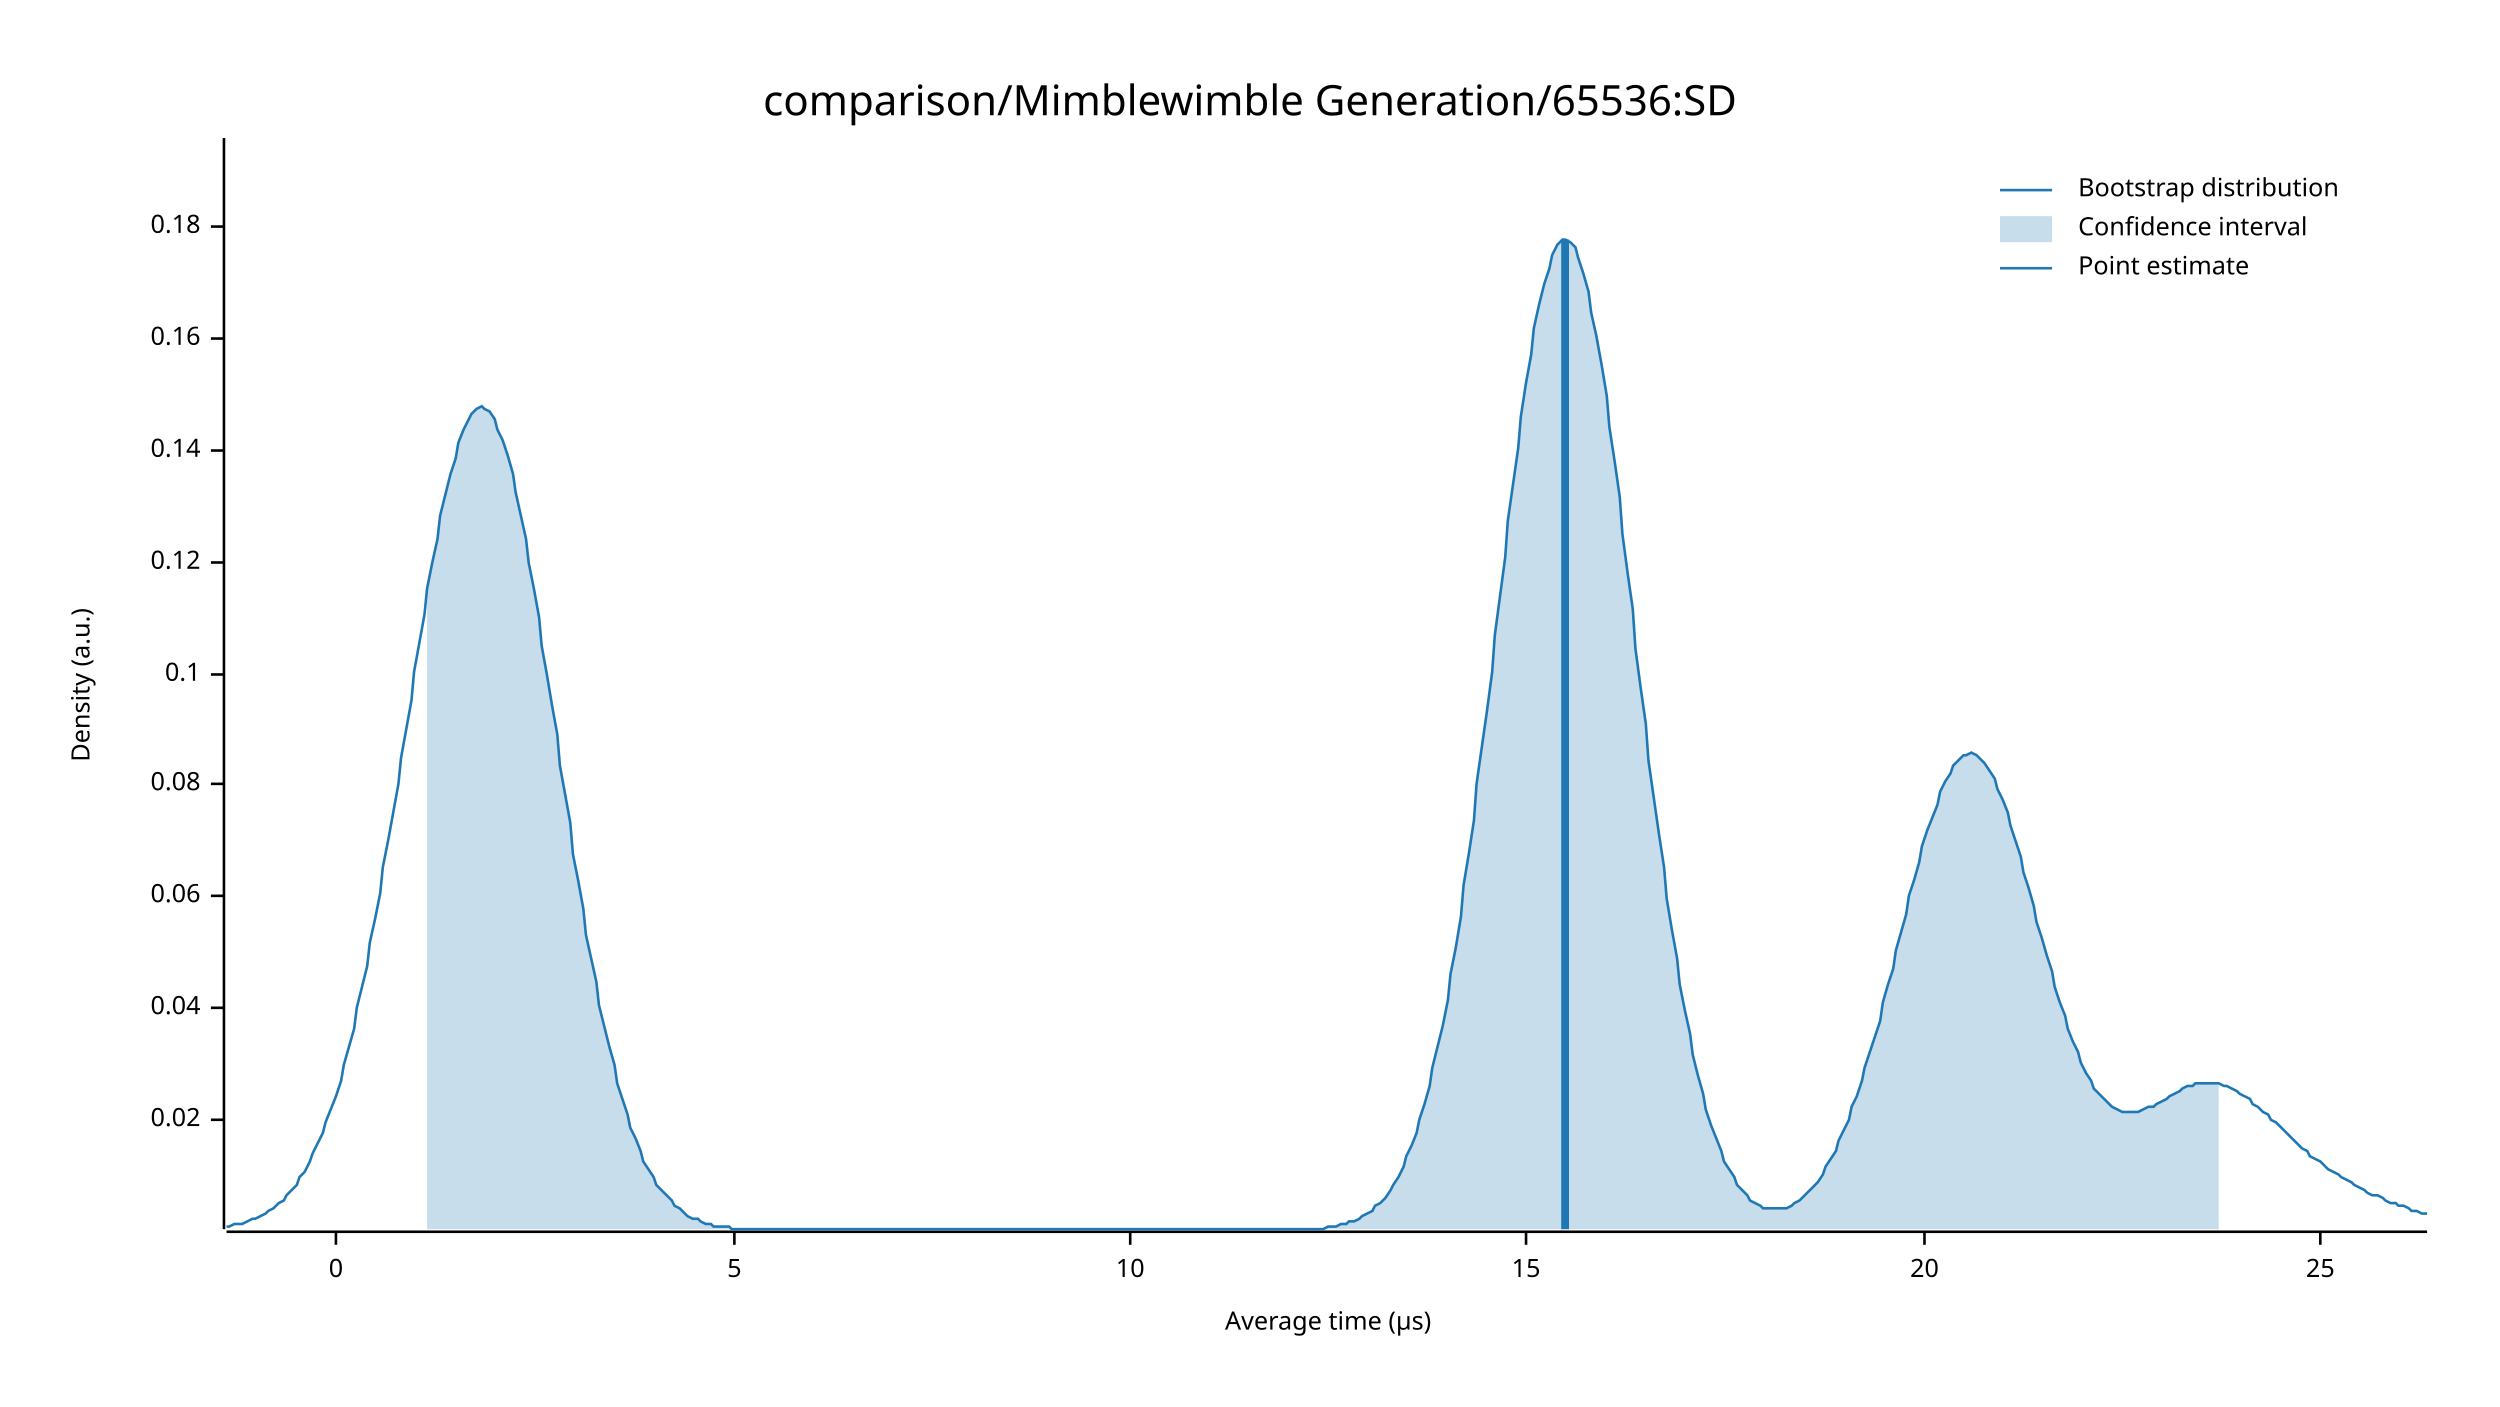
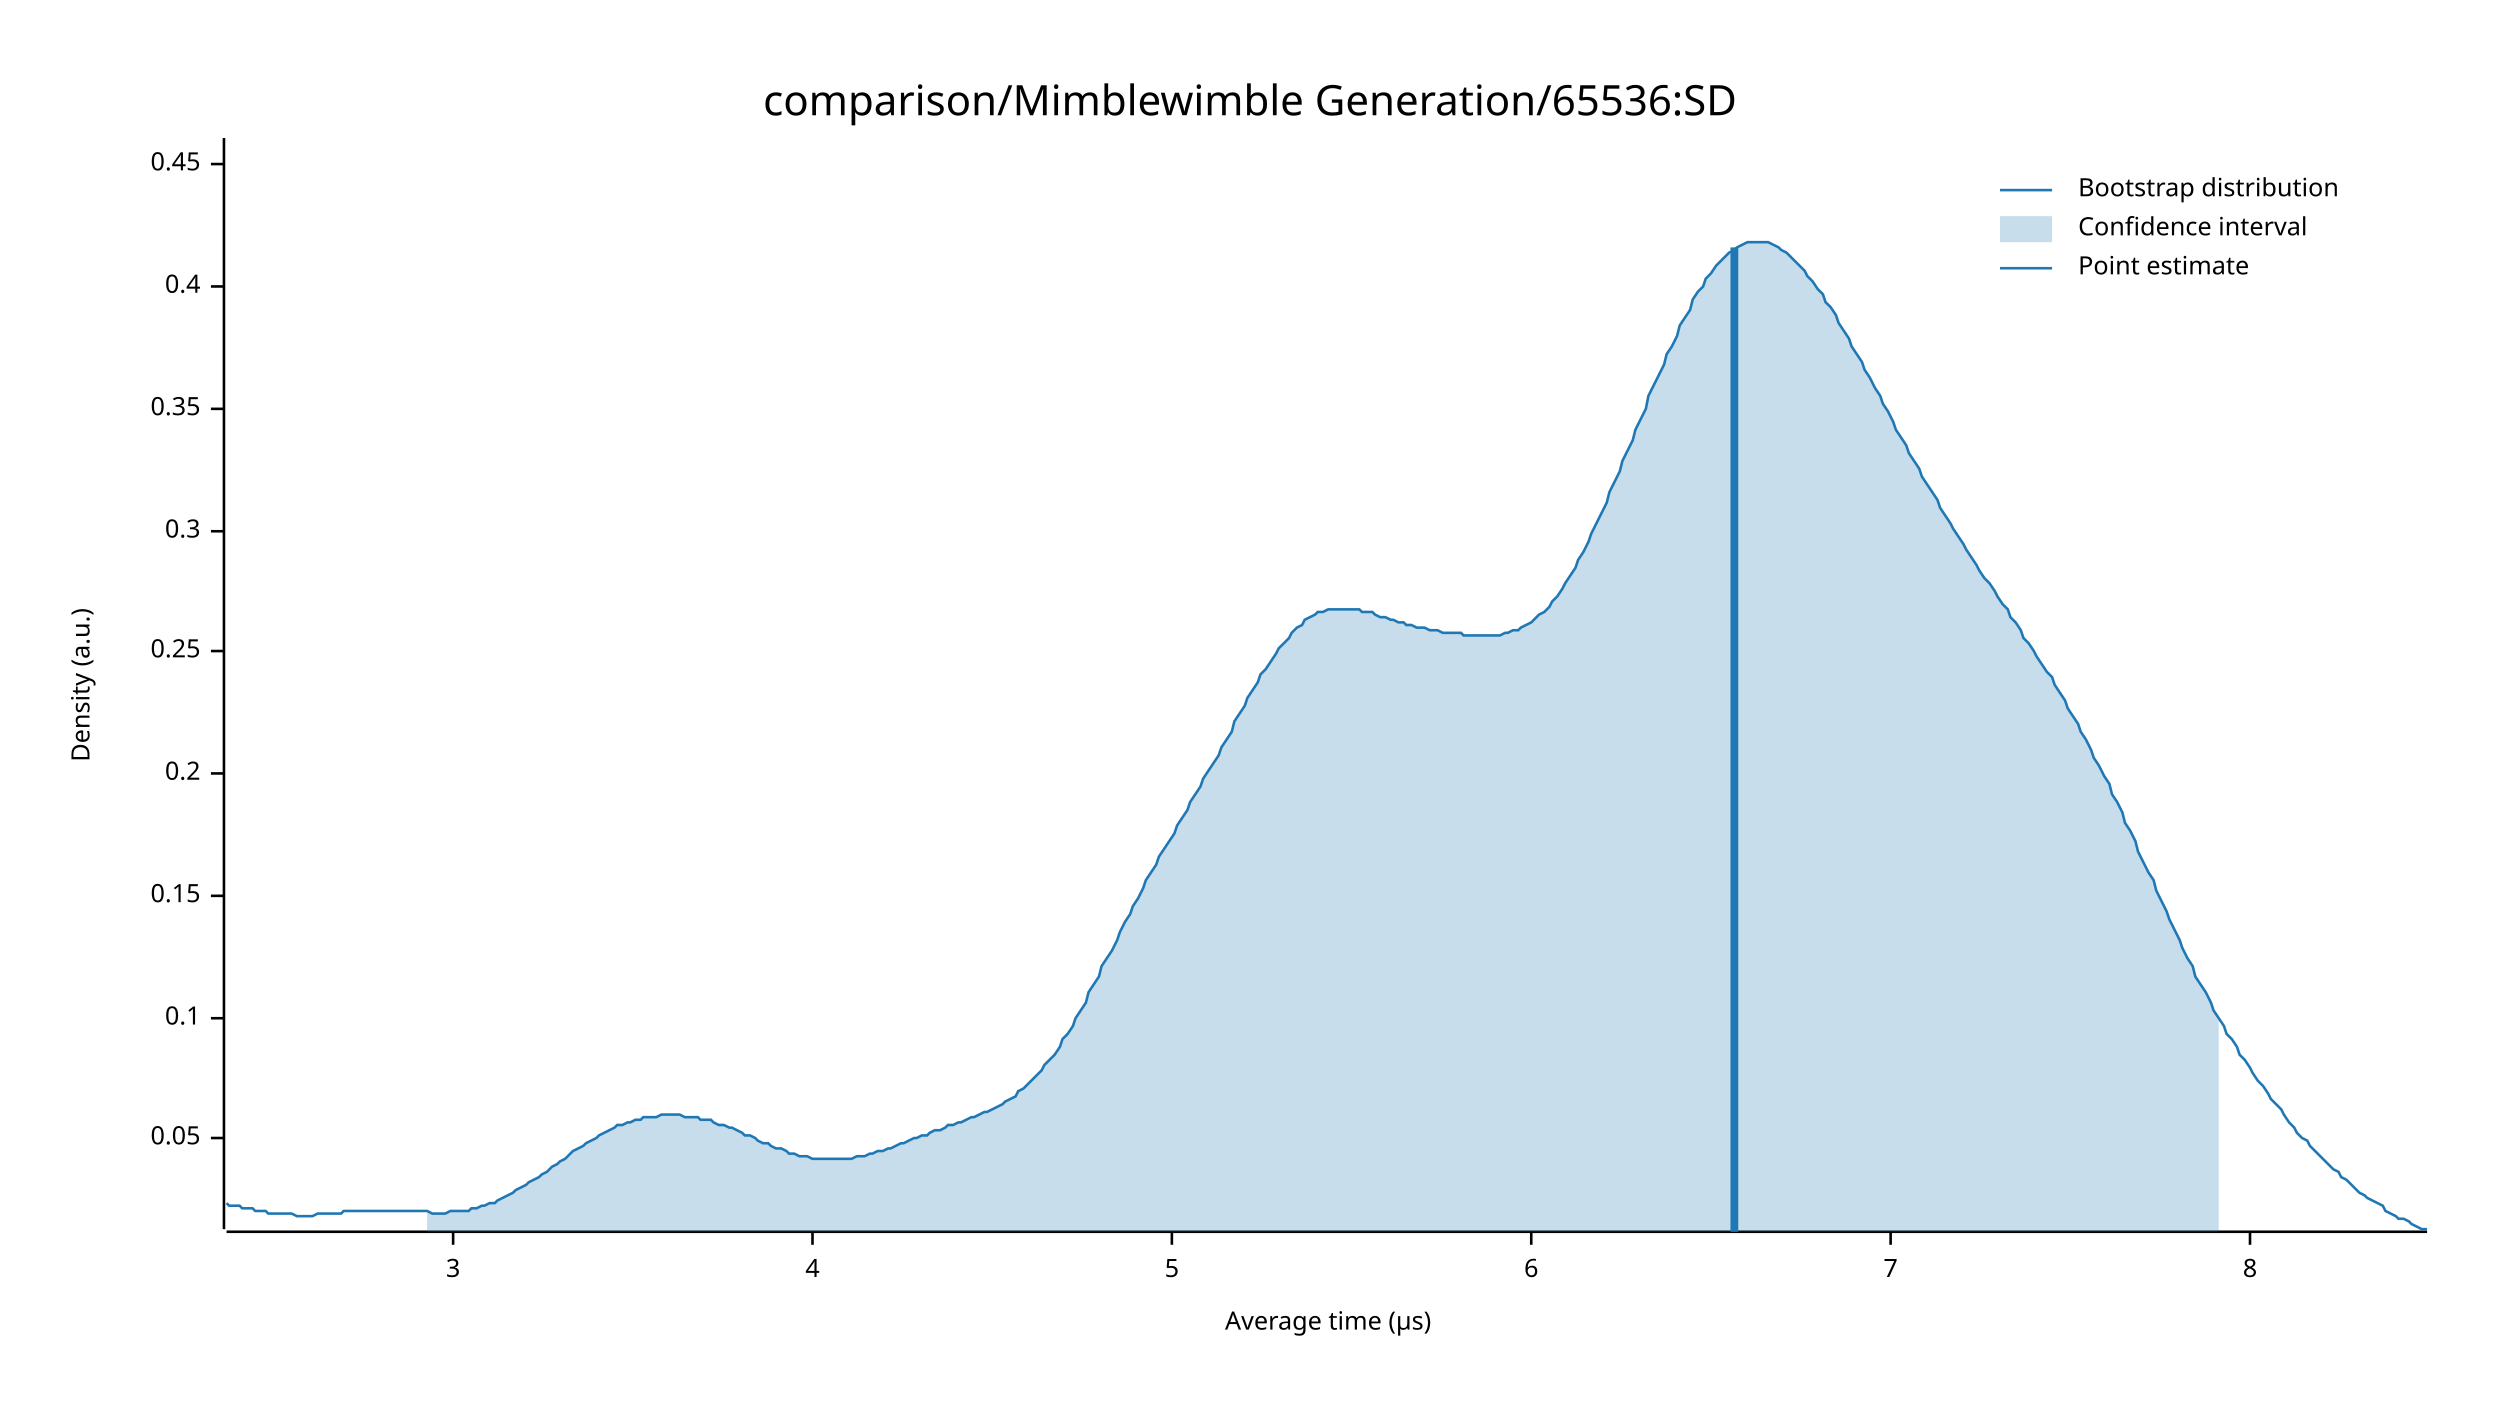
<svg xmlns="http://www.w3.org/2000/svg" width="960" height="540" viewBox="0 0 960 540">
  <text x="480" y="32" dy="0.76em" text-anchor="middle" font-family="sans-serif" font-size="16.129" opacity="1" fill="#000000">
comparison/Mimblewimble Generation/65536:SD
</text>
  <text x="27" y="263" dy="0.76em" text-anchor="middle" font-family="sans-serif" font-size="9.677" opacity="1" fill="#000000" transform="rotate(270, 27, 263)">
Density (a.u.)
</text>
  <text x="510" y="513" dy="-0.5ex" text-anchor="middle" font-family="sans-serif" font-size="9.677" opacity="1" fill="#000000">
Average time (µs)
</text>
  <polyline fill="none" opacity="1" stroke="#000000" stroke-width="1" points="86,53 86,472 " />
-   <text x="77" y="430" dy="0.5ex" text-anchor="end" font-family="sans-serif" font-size="9.677" opacity="1" fill="#000000">
- 0.02
+   <text x="77" y="437" dy="0.5ex" text-anchor="end" font-family="sans-serif" font-size="9.677" opacity="1" fill="#000000">
+ 0.05
</text>
-   <polyline fill="none" opacity="1" stroke="#000000" stroke-width="1" points="81,430 86,430 " />
-   <text x="77" y="387" dy="0.5ex" text-anchor="end" font-family="sans-serif" font-size="9.677" opacity="1" fill="#000000">
- 0.04
+   <polyline fill="none" opacity="1" stroke="#000000" stroke-width="1" points="81,437 86,437 " />
+   <text x="77" y="391" dy="0.5ex" text-anchor="end" font-family="sans-serif" font-size="9.677" opacity="1" fill="#000000">
+ 0.1
</text>
-   <polyline fill="none" opacity="1" stroke="#000000" stroke-width="1" points="81,387 86,387 " />
+   <polyline fill="none" opacity="1" stroke="#000000" stroke-width="1" points="81,391 86,391 " />
  <text x="77" y="344" dy="0.5ex" text-anchor="end" font-family="sans-serif" font-size="9.677" opacity="1" fill="#000000">
- 0.06
+ 0.15
</text>
  <polyline fill="none" opacity="1" stroke="#000000" stroke-width="1" points="81,344 86,344 " />
-   <text x="77" y="301" dy="0.5ex" text-anchor="end" font-family="sans-serif" font-size="9.677" opacity="1" fill="#000000">
- 0.08
+   <text x="77" y="297" dy="0.5ex" text-anchor="end" font-family="sans-serif" font-size="9.677" opacity="1" fill="#000000">
+ 0.2
</text>
-   <polyline fill="none" opacity="1" stroke="#000000" stroke-width="1" points="81,301 86,301 " />
-   <text x="77" y="259" dy="0.5ex" text-anchor="end" font-family="sans-serif" font-size="9.677" opacity="1" fill="#000000">
- 0.1
+   <polyline fill="none" opacity="1" stroke="#000000" stroke-width="1" points="81,297 86,297 " />
+   <text x="77" y="250" dy="0.5ex" text-anchor="end" font-family="sans-serif" font-size="9.677" opacity="1" fill="#000000">
+ 0.25
</text>
-   <polyline fill="none" opacity="1" stroke="#000000" stroke-width="1" points="81,259 86,259 " />
-   <text x="77" y="216" dy="0.5ex" text-anchor="end" font-family="sans-serif" font-size="9.677" opacity="1" fill="#000000">
- 0.12
+   <polyline fill="none" opacity="1" stroke="#000000" stroke-width="1" points="81,250 86,250 " />
+   <text x="77" y="204" dy="0.5ex" text-anchor="end" font-family="sans-serif" font-size="9.677" opacity="1" fill="#000000">
+ 0.3
</text>
-   <polyline fill="none" opacity="1" stroke="#000000" stroke-width="1" points="81,216 86,216 " />
-   <text x="77" y="173" dy="0.5ex" text-anchor="end" font-family="sans-serif" font-size="9.677" opacity="1" fill="#000000">
- 0.14
+   <polyline fill="none" opacity="1" stroke="#000000" stroke-width="1" points="81,204 86,204 " />
+   <text x="77" y="157" dy="0.5ex" text-anchor="end" font-family="sans-serif" font-size="9.677" opacity="1" fill="#000000">
+ 0.35
</text>
-   <polyline fill="none" opacity="1" stroke="#000000" stroke-width="1" points="81,173 86,173 " />
-   <text x="77" y="130" dy="0.5ex" text-anchor="end" font-family="sans-serif" font-size="9.677" opacity="1" fill="#000000">
- 0.16
+   <polyline fill="none" opacity="1" stroke="#000000" stroke-width="1" points="81,157 86,157 " />
+   <text x="77" y="110" dy="0.5ex" text-anchor="end" font-family="sans-serif" font-size="9.677" opacity="1" fill="#000000">
+ 0.4
</text>
-   <polyline fill="none" opacity="1" stroke="#000000" stroke-width="1" points="81,130 86,130 " />
-   <text x="77" y="87" dy="0.5ex" text-anchor="end" font-family="sans-serif" font-size="9.677" opacity="1" fill="#000000">
- 0.18
+   <polyline fill="none" opacity="1" stroke="#000000" stroke-width="1" points="81,110 86,110 " />
+   <text x="77" y="63" dy="0.5ex" text-anchor="end" font-family="sans-serif" font-size="9.677" opacity="1" fill="#000000">
+ 0.45
</text>
-   <polyline fill="none" opacity="1" stroke="#000000" stroke-width="1" points="81,87 86,87 " />
+   <polyline fill="none" opacity="1" stroke="#000000" stroke-width="1" points="81,63 86,63 " />
  <polyline fill="none" opacity="1" stroke="#000000" stroke-width="1" points="87,473 932,473 " />
-   <text x="129" y="483" dy="0.76em" text-anchor="middle" font-family="sans-serif" font-size="9.677" opacity="1" fill="#000000">
- 0
+   <text x="174" y="483" dy="0.76em" text-anchor="middle" font-family="sans-serif" font-size="9.677" opacity="1" fill="#000000">
+ 3
</text>
-   <polyline fill="none" opacity="1" stroke="#000000" stroke-width="1" points="129,473 129,478 " />
-   <text x="282" y="483" dy="0.76em" text-anchor="middle" font-family="sans-serif" font-size="9.677" opacity="1" fill="#000000">
+   <polyline fill="none" opacity="1" stroke="#000000" stroke-width="1" points="174,473 174,478 " />
+   <text x="312" y="483" dy="0.76em" text-anchor="middle" font-family="sans-serif" font-size="9.677" opacity="1" fill="#000000">
+ 4
+ </text>
+   <polyline fill="none" opacity="1" stroke="#000000" stroke-width="1" points="312,473 312,478 " />
+   <text x="450" y="483" dy="0.76em" text-anchor="middle" font-family="sans-serif" font-size="9.677" opacity="1" fill="#000000">
5
</text>
-   <polyline fill="none" opacity="1" stroke="#000000" stroke-width="1" points="282,473 282,478 " />
-   <text x="434" y="483" dy="0.76em" text-anchor="middle" font-family="sans-serif" font-size="9.677" opacity="1" fill="#000000">
- 10
+   <polyline fill="none" opacity="1" stroke="#000000" stroke-width="1" points="450,473 450,478 " />
+   <text x="588" y="483" dy="0.76em" text-anchor="middle" font-family="sans-serif" font-size="9.677" opacity="1" fill="#000000">
+ 6
</text>
-   <polyline fill="none" opacity="1" stroke="#000000" stroke-width="1" points="434,473 434,478 " />
-   <text x="586" y="483" dy="0.76em" text-anchor="middle" font-family="sans-serif" font-size="9.677" opacity="1" fill="#000000">
- 15
+   <polyline fill="none" opacity="1" stroke="#000000" stroke-width="1" points="588,473 588,478 " />
+   <text x="726" y="483" dy="0.76em" text-anchor="middle" font-family="sans-serif" font-size="9.677" opacity="1" fill="#000000">
+ 7
</text>
-   <polyline fill="none" opacity="1" stroke="#000000" stroke-width="1" points="586,473 586,478 " />
-   <text x="739" y="483" dy="0.76em" text-anchor="middle" font-family="sans-serif" font-size="9.677" opacity="1" fill="#000000">
- 20
+   <polyline fill="none" opacity="1" stroke="#000000" stroke-width="1" points="726,473 726,478 " />
+   <text x="864" y="483" dy="0.76em" text-anchor="middle" font-family="sans-serif" font-size="9.677" opacity="1" fill="#000000">
+ 8
</text>
-   <polyline fill="none" opacity="1" stroke="#000000" stroke-width="1" points="739,473 739,478 " />
-   <text x="891" y="483" dy="0.76em" text-anchor="middle" font-family="sans-serif" font-size="9.677" opacity="1" fill="#000000">
- 25
- </text>
-   <polyline fill="none" opacity="1" stroke="#000000" stroke-width="1" points="891,473 891,478 " />
-   <polyline fill="none" opacity="1" stroke="#1F78B4" stroke-width="1" points="87,471 88,471 90,470 92,470 93,470 95,469 97,468 98,468 100,467 102,466 103,465 105,464 107,462 109,461 110,459 112,457 114,455 115,452 117,450 119,446 120,443 122,439 124,435 125,431 127,426 129,421 131,415 132,409 134,402 136,395 137,387 139,379 141,371 142,362 144,353 146,343 147,333 149,323 151,312 153,301 154,291 156,280 158,269 159,258 161,247 163,236 164,226 166,216 168,207 169,198 171,190 173,182 175,176 176,170 178,165 180,161 181,159 183,157 185,156 186,157 188,158 190,161 191,165 193,169 195,175 197,182 198,189 200,198 202,207 203,216 205,226 207,237 208,248 210,259 212,271 214,282 215,294 217,305 219,316 220,328 222,338 224,349 225,359 227,368 229,377 230,386 232,394 234,402 236,409 237,416 239,422 241,428 242,433 244,437 246,442 247,446 249,449 251,452 252,455 254,457 256,459 258,461 259,463 261,464 263,466 264,467 266,468 268,468 269,469 271,470 273,470 274,471 276,471 278,471 280,471 281,472 283,472 285,472 286,472 288,472 290,472 291,472 293,472 295,472 296,472 298,472 300,472 302,472 303,472 305,472 307,472 308,472 310,472 312,472 313,472 315,472 317,472 318,472 320,472 322,472 324,472 325,472 327,472 329,472 330,472 332,472 334,472 335,472 337,472 339,472 341,472 342,472 344,472 346,472 347,472 349,472 351,472 352,472 354,472 356,472 357,472 359,472 361,472 363,472 364,472 366,472 368,472 369,472 371,472 373,472 374,472 376,472 378,472 379,472 381,472 383,472 385,472 386,472 388,472 390,472 391,472 393,472 395,472 396,472 398,472 400,472 401,472 403,472 405,472 407,472 408,472 410,472 412,472 413,472 415,472 417,472 418,472 420,472 422,472 423,472 425,472 427,472 429,472 430,472 432,472 434,472 435,472 437,472 439,472 440,472 442,472 444,472 445,472 447,472 449,472 451,472 452,472 454,472 456,472 457,472 459,472 461,472 462,472 464,472 466,472 468,472 469,472 471,472 473,472 474,472 476,472 478,472 479,472 481,472 483,472 484,472 486,472 488,472 490,472 491,472 493,472 495,472 496,472 498,472 500,472 501,472 503,472 505,472 506,472 508,472 510,471 512,471 513,471 515,470 517,470 518,469 520,469 522,468 523,467 525,466 527,465 528,463 530,462 532,460 534,457 535,455 537,452 539,448 540,444 542,440 544,435 545,430 547,424 549,417 550,410 552,402 554,394 556,384 557,374 559,364 561,352 562,340 564,328 566,315 567,301 569,287 571,273 573,258 574,244 576,229 578,214 579,200 581,186 583,172 584,160 586,147 588,136 589,126 591,117 593,109 595,103 596,98 598,94 600,92 601,92 603,93 605,95 606,99 608,105 610,112 611,120 613,129 615,140 617,152 618,164 620,177 622,191 623,205 625,220 627,234 628,249 630,264 632,278 633,292 635,306 637,320 639,333 640,345 642,357 644,368 645,378 647,388 649,397 650,405 652,413 654,420 655,426 657,432 659,437 661,442 662,446 664,449 666,452 667,455 669,457 671,459 672,461 674,462 676,463 677,464 679,464 681,464 683,464 684,464 686,464 688,463 689,462 691,461 693,459 694,458 696,456 698,454 700,451 701,448 703,445 705,442 706,438 708,434 710,430 711,425 713,421 715,415 716,410 718,404 720,398 722,392 723,385 725,378 727,372 728,365 730,358 732,351 733,344 735,338 737,331 738,325 740,319 742,314 744,309 745,304 747,300 749,297 750,294 752,292 754,290 755,290 757,289 759,290 760,291 762,293 764,296 766,299 767,303 769,307 771,312 772,317 774,323 776,329 777,335 779,341 781,348 782,354 784,360 786,367 788,373 789,379 791,385 793,390 794,395 796,400 798,404 799,408 801,412 803,415 804,418 806,420 808,422 810,424 811,425 813,426 815,427 816,427 818,427 820,427 821,427 823,426 825,425 827,425 828,424 830,423 832,422 833,421 835,420 837,419 838,418 840,417 842,417 843,416 845,416 847,416 849,416 850,416 852,416 854,417 855,417 857,418 859,419 860,420 862,421 864,422 865,424 867,425 869,427 871,428 872,430 874,431 876,433 877,434 879,436 881,438 882,439 884,441 886,442 887,444 889,445 891,446 893,448 894,449 896,450 898,451 899,452 901,453 903,454 904,455 906,456 908,457 909,458 911,459 913,459 915,460 916,461 918,462 920,462 921,463 923,463 925,464 926,465 928,465 930,466 932,466 " />
-   <polygon opacity="0.25" fill="#1F78B4" points="164,226 166,216 168,207 169,198 171,190 173,182 175,176 176,170 178,165 180,161 181,159 183,157 185,156 186,157 188,158 190,161 191,165 193,169 195,175 197,182 198,189 200,198 202,207 203,216 205,226 207,237 208,248 210,259 212,271 214,282 215,294 217,305 219,316 220,328 222,338 224,349 225,359 227,368 229,377 230,386 232,394 234,402 236,409 237,416 239,422 241,428 242,433 244,437 246,442 247,446 249,449 251,452 252,455 254,457 256,459 258,461 259,463 261,464 263,466 264,467 266,468 268,468 269,469 271,470 273,470 274,471 276,471 278,471 280,471 281,472 283,472 285,472 286,472 288,472 290,472 291,472 293,472 295,472 296,472 298,472 300,472 302,472 303,472 305,472 307,472 308,472 310,472 312,472 313,472 315,472 317,472 318,472 320,472 322,472 324,472 325,472 327,472 329,472 330,472 332,472 334,472 335,472 337,472 339,472 341,472 342,472 344,472 346,472 347,472 349,472 351,472 352,472 354,472 356,472 357,472 359,472 361,472 363,472 364,472 366,472 368,472 369,472 371,472 373,472 374,472 376,472 378,472 379,472 381,472 383,472 385,472 386,472 388,472 390,472 391,472 393,472 395,472 396,472 398,472 400,472 401,472 403,472 405,472 407,472 408,472 410,472 412,472 413,472 415,472 417,472 418,472 420,472 422,472 423,472 425,472 427,472 429,472 430,472 432,472 434,472 435,472 437,472 439,472 440,472 442,472 444,472 445,472 447,472 449,472 451,472 452,472 454,472 456,472 457,472 459,472 461,472 462,472 464,472 466,472 468,472 469,472 471,472 473,472 474,472 476,472 478,472 479,472 481,472 483,472 484,472 486,472 488,472 490,472 491,472 493,472 495,472 496,472 498,472 500,472 501,472 503,472 505,472 506,472 508,472 510,471 512,471 513,471 515,470 517,470 518,469 520,469 522,468 523,467 525,466 527,465 528,463 530,462 532,460 534,457 535,455 537,452 539,448 540,444 542,440 544,435 545,430 547,424 549,417 550,410 552,402 554,394 556,384 557,374 559,364 561,352 562,340 564,328 566,315 567,301 569,287 571,273 573,258 574,244 576,229 578,214 579,200 581,186 583,172 584,160 586,147 588,136 589,126 591,117 593,109 595,103 596,98 598,94 600,92 601,92 603,93 605,95 606,99 608,105 610,112 611,120 613,129 615,140 617,152 618,164 620,177 622,191 623,205 625,220 627,234 628,249 630,264 632,278 633,292 635,306 637,320 639,333 640,345 642,357 644,368 645,378 647,388 649,397 650,405 652,413 654,420 655,426 657,432 659,437 661,442 662,446 664,449 666,452 667,455 669,457 671,459 672,461 674,462 676,463 677,464 679,464 681,464 683,464 684,464 686,464 688,463 689,462 691,461 693,459 694,458 696,456 698,454 700,451 701,448 703,445 705,442 706,438 708,434 710,430 711,425 713,421 715,415 716,410 718,404 720,398 722,392 723,385 725,378 727,372 728,365 730,358 732,351 733,344 735,338 737,331 738,325 740,319 742,314 744,309 745,304 747,300 749,297 750,294 752,292 754,290 755,290 757,289 759,290 760,291 762,293 764,296 766,299 767,303 769,307 771,312 772,317 774,323 776,329 777,335 779,341 781,348 782,354 784,360 786,367 788,373 789,379 791,385 793,390 794,395 796,400 798,404 799,408 801,412 803,415 804,418 806,420 808,422 810,424 811,425 813,426 815,427 816,427 818,427 820,427 821,427 823,426 825,425 827,425 828,424 830,423 832,422 833,421 835,420 837,419 838,418 840,417 842,417 843,416 845,416 847,416 849,416 850,416 852,416 852,472 164,472 " />
-   <polyline fill="none" opacity="1" stroke="#1F78B4" stroke-width="3" points="601,472 601,92 " />
+   <polyline fill="none" opacity="1" stroke="#000000" stroke-width="1" points="864,473 864,478 " />
+   <polyline fill="none" opacity="1" stroke="#1F78B4" stroke-width="1" points="87,462 88,463 90,463 92,463 93,464 95,464 97,464 98,465 100,465 102,465 103,466 105,466 107,466 109,466 110,466 112,466 114,467 115,467 117,467 119,467 120,467 122,466 124,466 125,466 127,466 129,466 131,466 132,465 134,465 136,465 137,465 139,465 141,465 142,465 144,465 146,465 147,465 149,465 151,465 153,465 154,465 156,465 158,465 159,465 161,465 163,465 164,465 166,466 168,466 169,466 171,466 173,465 175,465 176,465 178,465 180,465 181,464 183,464 185,463 186,463 188,462 190,462 191,461 193,460 195,459 197,458 198,457 200,456 202,455 203,454 205,453 207,452 208,451 210,450 212,448 214,447 215,446 217,445 219,443 220,442 222,441 224,440 225,439 227,438 229,437 230,436 232,435 234,434 236,433 237,432 239,432 241,431 242,431 244,430 246,430 247,429 249,429 251,429 252,429 254,428 256,428 258,428 259,428 261,428 263,429 264,429 266,429 268,429 269,430 271,430 273,430 274,431 276,432 278,432 280,433 281,433 283,434 285,435 286,436 288,436 290,437 291,438 293,439 295,439 296,440 298,441 300,441 302,442 303,443 305,443 307,444 308,444 310,444 312,445 313,445 315,445 317,445 318,445 320,445 322,445 324,445 325,445 327,445 329,444 330,444 332,444 334,443 335,443 337,442 339,442 341,441 342,441 344,440 346,439 347,439 349,438 351,437 352,437 354,436 356,436 357,435 359,434 361,434 363,433 364,432 366,432 368,431 369,431 371,430 373,429 374,429 376,428 378,427 379,427 381,426 383,425 385,424 386,423 388,422 390,421 391,419 393,418 395,416 396,415 398,413 400,411 401,409 403,407 405,405 407,402 408,399 410,397 412,394 413,391 415,388 417,385 418,381 420,378 422,375 423,371 425,368 427,365 429,361 430,358 432,354 434,351 435,348 437,345 439,341 440,338 442,335 444,332 445,329 447,326 449,323 451,320 452,317 454,314 456,311 457,308 459,305 461,302 462,299 464,296 466,293 468,290 469,287 471,284 473,281 474,277 476,274 478,271 479,268 481,265 483,262 484,259 486,257 488,254 490,251 491,249 493,247 495,245 496,243 498,241 500,240 501,238 503,237 505,236 506,235 508,235 510,234 512,234 513,234 515,234 517,234 518,234 520,234 522,234 523,235 525,235 527,235 528,236 530,237 532,237 534,238 535,238 537,239 539,239 540,240 542,240 544,241 545,241 547,241 549,242 550,242 552,242 554,243 556,243 557,243 559,243 561,243 562,244 564,244 566,244 567,244 569,244 571,244 573,244 574,244 576,244 578,243 579,243 581,242 583,242 584,241 586,240 588,239 589,238 591,236 593,235 595,233 596,231 598,229 600,226 601,224 603,221 605,218 606,215 608,212 610,208 611,205 613,201 615,197 617,193 618,189 620,185 622,181 623,177 625,173 627,169 628,165 630,161 632,157 633,152 635,148 637,144 639,140 640,136 642,133 644,129 645,125 647,122 649,119 650,115 652,112 654,110 655,107 657,105 659,102 661,100 662,99 664,97 666,96 667,95 669,94 671,93 672,93 674,93 676,93 677,93 679,93 681,94 683,95 684,96 686,97 688,99 689,100 691,102 693,104 694,106 696,108 698,111 700,113 701,116 703,118 705,121 706,124 708,127 710,130 711,133 713,136 715,139 716,142 718,145 720,149 722,152 723,155 725,158 727,162 728,165 730,168 732,171 733,174 735,177 737,180 738,183 740,186 742,189 744,192 745,195 747,198 749,201 750,203 752,206 754,209 755,211 757,214 759,217 760,219 762,222 764,224 766,227 767,229 769,232 771,234 772,237 774,239 776,242 777,245 779,247 781,250 782,252 784,255 786,258 788,260 789,263 791,266 793,269 794,272 796,275 798,278 799,281 801,284 803,288 804,291 806,294 808,298 810,301 811,305 813,308 815,312 816,316 818,319 820,323 821,327 823,331 825,335 827,338 828,342 830,346 832,350 833,353 835,357 837,361 838,364 840,368 842,371 843,375 845,378 847,381 849,385 850,388 852,391 854,394 855,397 857,399 859,402 860,405 862,407 864,410 865,412 867,415 869,417 871,420 872,422 874,424 876,426 877,428 879,431 881,433 882,435 884,437 886,438 887,440 889,442 891,444 893,446 894,447 896,449 898,450 899,452 901,453 903,455 904,456 906,458 908,459 909,460 911,461 913,462 915,463 916,465 918,466 920,467 921,468 923,468 925,469 926,470 928,471 930,472 932,472 " />
+   <polygon opacity="0.25" fill="#1F78B4" points="164,465 166,466 168,466 169,466 171,466 173,465 175,465 176,465 178,465 180,465 181,464 183,464 185,463 186,463 188,462 190,462 191,461 193,460 195,459 197,458 198,457 200,456 202,455 203,454 205,453 207,452 208,451 210,450 212,448 214,447 215,446 217,445 219,443 220,442 222,441 224,440 225,439 227,438 229,437 230,436 232,435 234,434 236,433 237,432 239,432 241,431 242,431 244,430 246,430 247,429 249,429 251,429 252,429 254,428 256,428 258,428 259,428 261,428 263,429 264,429 266,429 268,429 269,430 271,430 273,430 274,431 276,432 278,432 280,433 281,433 283,434 285,435 286,436 288,436 290,437 291,438 293,439 295,439 296,440 298,441 300,441 302,442 303,443 305,443 307,444 308,444 310,444 312,445 313,445 315,445 317,445 318,445 320,445 322,445 324,445 325,445 327,445 329,444 330,444 332,444 334,443 335,443 337,442 339,442 341,441 342,441 344,440 346,439 347,439 349,438 351,437 352,437 354,436 356,436 357,435 359,434 361,434 363,433 364,432 366,432 368,431 369,431 371,430 373,429 374,429 376,428 378,427 379,427 381,426 383,425 385,424 386,423 388,422 390,421 391,419 393,418 395,416 396,415 398,413 400,411 401,409 403,407 405,405 407,402 408,399 410,397 412,394 413,391 415,388 417,385 418,381 420,378 422,375 423,371 425,368 427,365 429,361 430,358 432,354 434,351 435,348 437,345 439,341 440,338 442,335 444,332 445,329 447,326 449,323 451,320 452,317 454,314 456,311 457,308 459,305 461,302 462,299 464,296 466,293 468,290 469,287 471,284 473,281 474,277 476,274 478,271 479,268 481,265 483,262 484,259 486,257 488,254 490,251 491,249 493,247 495,245 496,243 498,241 500,240 501,238 503,237 505,236 506,235 508,235 510,234 512,234 513,234 515,234 517,234 518,234 520,234 522,234 523,235 525,235 527,235 528,236 530,237 532,237 534,238 535,238 537,239 539,239 540,240 542,240 544,241 545,241 547,241 549,242 550,242 552,242 554,243 556,243 557,243 559,243 561,243 562,244 564,244 566,244 567,244 569,244 571,244 573,244 574,244 576,244 578,243 579,243 581,242 583,242 584,241 586,240 588,239 589,238 591,236 593,235 595,233 596,231 598,229 600,226 601,224 603,221 605,218 606,215 608,212 610,208 611,205 613,201 615,197 617,193 618,189 620,185 622,181 623,177 625,173 627,169 628,165 630,161 632,157 633,152 635,148 637,144 639,140 640,136 642,133 644,129 645,125 647,122 649,119 650,115 652,112 654,110 655,107 657,105 659,102 661,100 662,99 664,97 666,96 667,95 669,94 671,93 672,93 674,93 676,93 677,93 679,93 681,94 683,95 684,96 686,97 688,99 689,100 691,102 693,104 694,106 696,108 698,111 700,113 701,116 703,118 705,121 706,124 708,127 710,130 711,133 713,136 715,139 716,142 718,145 720,149 722,152 723,155 725,158 727,162 728,165 730,168 732,171 733,174 735,177 737,180 738,183 740,186 742,189 744,192 745,195 747,198 749,201 750,203 752,206 754,209 755,211 757,214 759,217 760,219 762,222 764,224 766,227 767,229 769,232 771,234 772,237 774,239 776,242 777,245 779,247 781,250 782,252 784,255 786,258 788,260 789,263 791,266 793,269 794,272 796,275 798,278 799,281 801,284 803,288 804,291 806,294 808,298 810,301 811,305 813,308 815,312 816,316 818,319 820,323 821,327 823,331 825,335 827,338 828,342 830,346 832,350 833,353 835,357 837,361 838,364 840,368 842,371 843,375 845,378 847,381 849,385 850,388 852,391 852,473 164,473 " />
+   <polyline fill="none" opacity="1" stroke="#1F78B4" stroke-width="3" points="666,473 666,95 " />
  <text x="798" y="68" dy="0.76em" text-anchor="start" font-family="sans-serif" font-size="9.677" opacity="1" fill="#000000">
Bootstrap distribution
</text>
  <text x="798" y="83" dy="0.76em" text-anchor="start" font-family="sans-serif" font-size="9.677" opacity="1" fill="#000000">
Confidence interval
</text>
  <text x="798" y="98" dy="0.76em" text-anchor="start" font-family="sans-serif" font-size="9.677" opacity="1" fill="#000000">
Point estimate
</text>
  <polyline fill="none" opacity="1" stroke="#1F78B4" stroke-width="1" points="768,73 788,73 " />
  <rect x="768" y="83" width="20" height="10" opacity="0.25" fill="#1F78B4" stroke="none" />
  <polyline fill="none" opacity="1" stroke="#1F78B4" stroke-width="1" points="768,103 788,103 " />
</svg>
